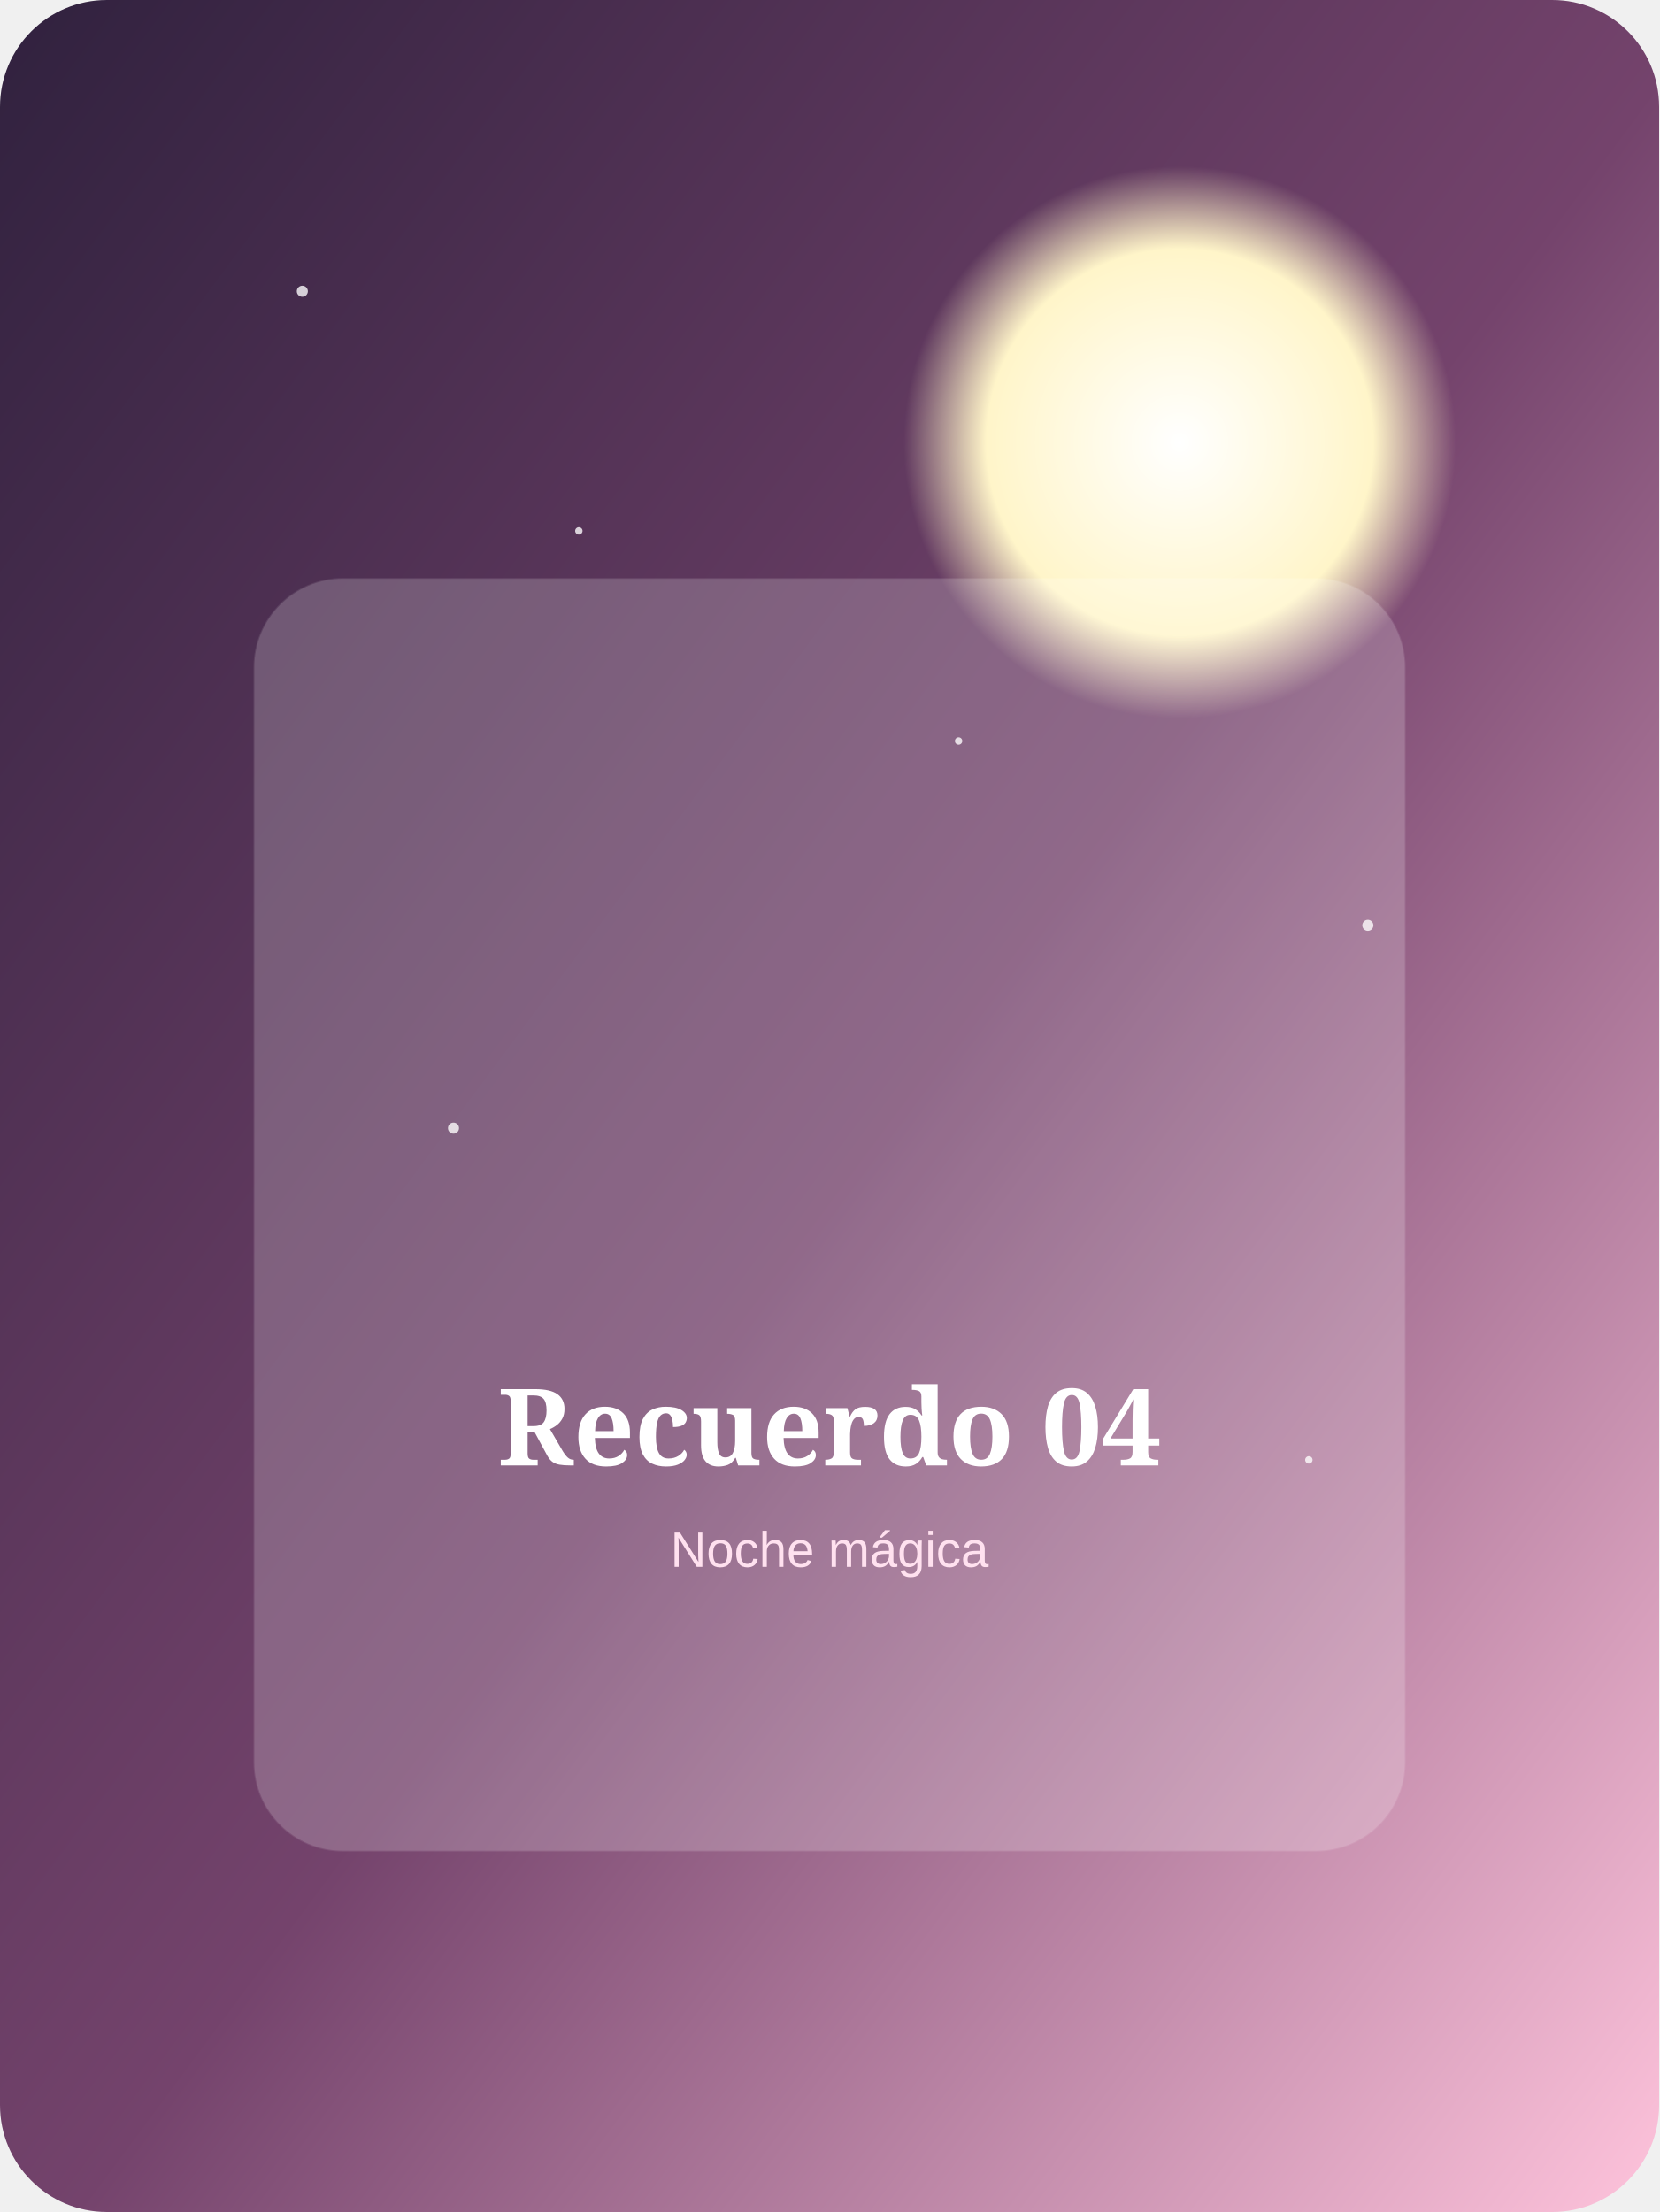
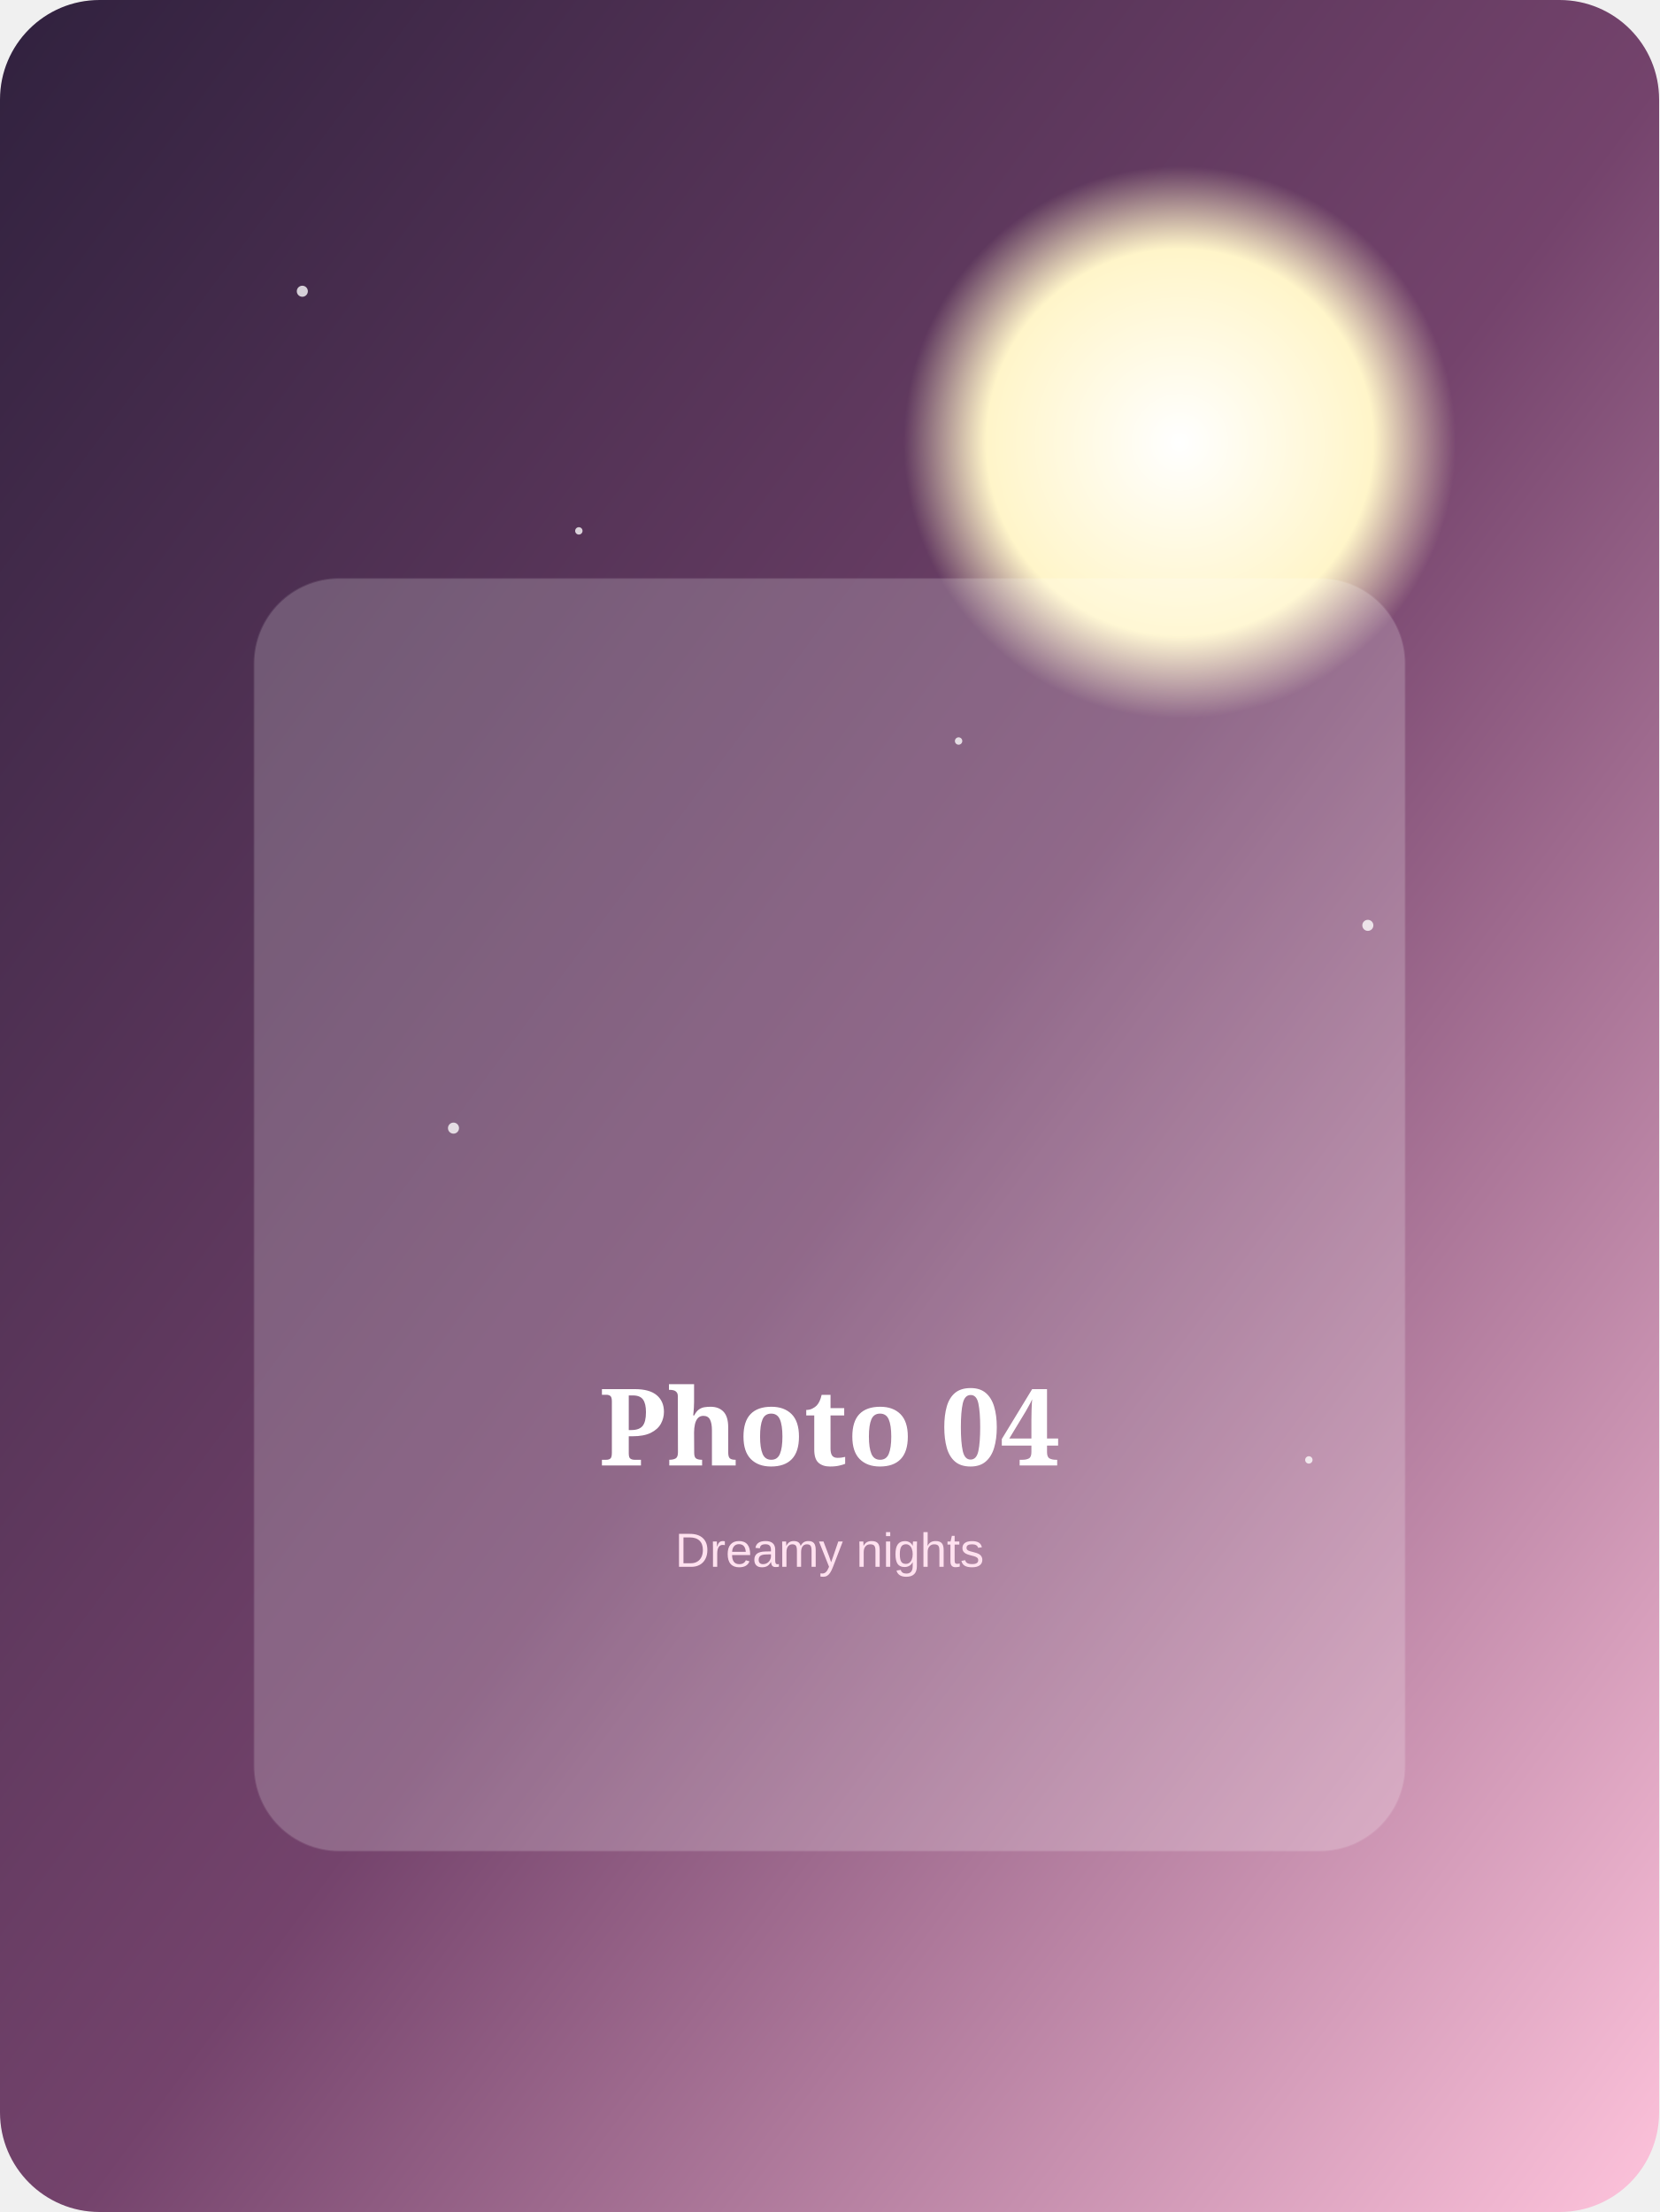
<svg xmlns="http://www.w3.org/2000/svg" viewBox="0 0 900 1200">
  <defs>
    <linearGradient id="g" x1="0" x2="1" y1="0" y2="1">
      <stop stop-color="#30213e" />
      <stop offset=".52" stop-color="#74436c" />
      <stop offset="1" stop-color="#ffc4dc" />
    </linearGradient>
-     <radialGradient id="m" cx="50%" cy="50%" r="50%">
+     <radialGradient id="moon" cx="50%" cy="50%" r="50%">
      <stop stop-color="#fff" />
      <stop offset=".7" stop-color="#fff5c9" />
      <stop offset="1" stop-color="#fff5c9" stop-opacity="0" />
    </radialGradient>
  </defs>
-   <rect width="900" height="1200" rx="58" fill="url(#g)" />
-   <circle cx="640" cy="240" r="150" fill="url(#m)" />
+   <rect width="900" height="1200" rx="54" fill="url(#g)" />
+   <circle cx="640" cy="240" r="150" fill="url(#moon)" />
  <g fill="#fff" opacity=".78">
    <circle cx="164" cy="158" r="3" />
    <circle cx="314" cy="288" r="2" />
    <circle cx="742" cy="502" r="3" />
    <circle cx="520" cy="402" r="2" />
    <circle cx="246" cy="612" r="3" />
    <circle cx="710" cy="792" r="2" />
  </g>
-   <rect x="138" y="314" width="624" height="690" rx="48" fill="#fff" opacity=".2" stroke="#fff" stroke-opacity=".42" />
-   <text x="450" y="795" text-anchor="middle" font-family="Georgia,serif" font-size="58" fill="#fff" font-weight="700">Recuerdo 04</text>
-   <text x="450" y="850" text-anchor="middle" font-family="Arial,sans-serif" font-size="27" fill="#ffe1ef">Noche mágica</text>
+   <rect x="138" y="314" width="624" height="690" rx="46" fill="#fff" opacity=".2" stroke="#fff" stroke-opacity=".4" />
+   <text x="450" y="795" text-anchor="middle" font-family="Georgia,serif" font-size="58" fill="#fff" font-weight="700">Photo 04</text>
+   <text x="450" y="850" text-anchor="middle" font-family="Arial,sans-serif" font-size="26" fill="#ffe1ef">Dreamy nights</text>
</svg>
